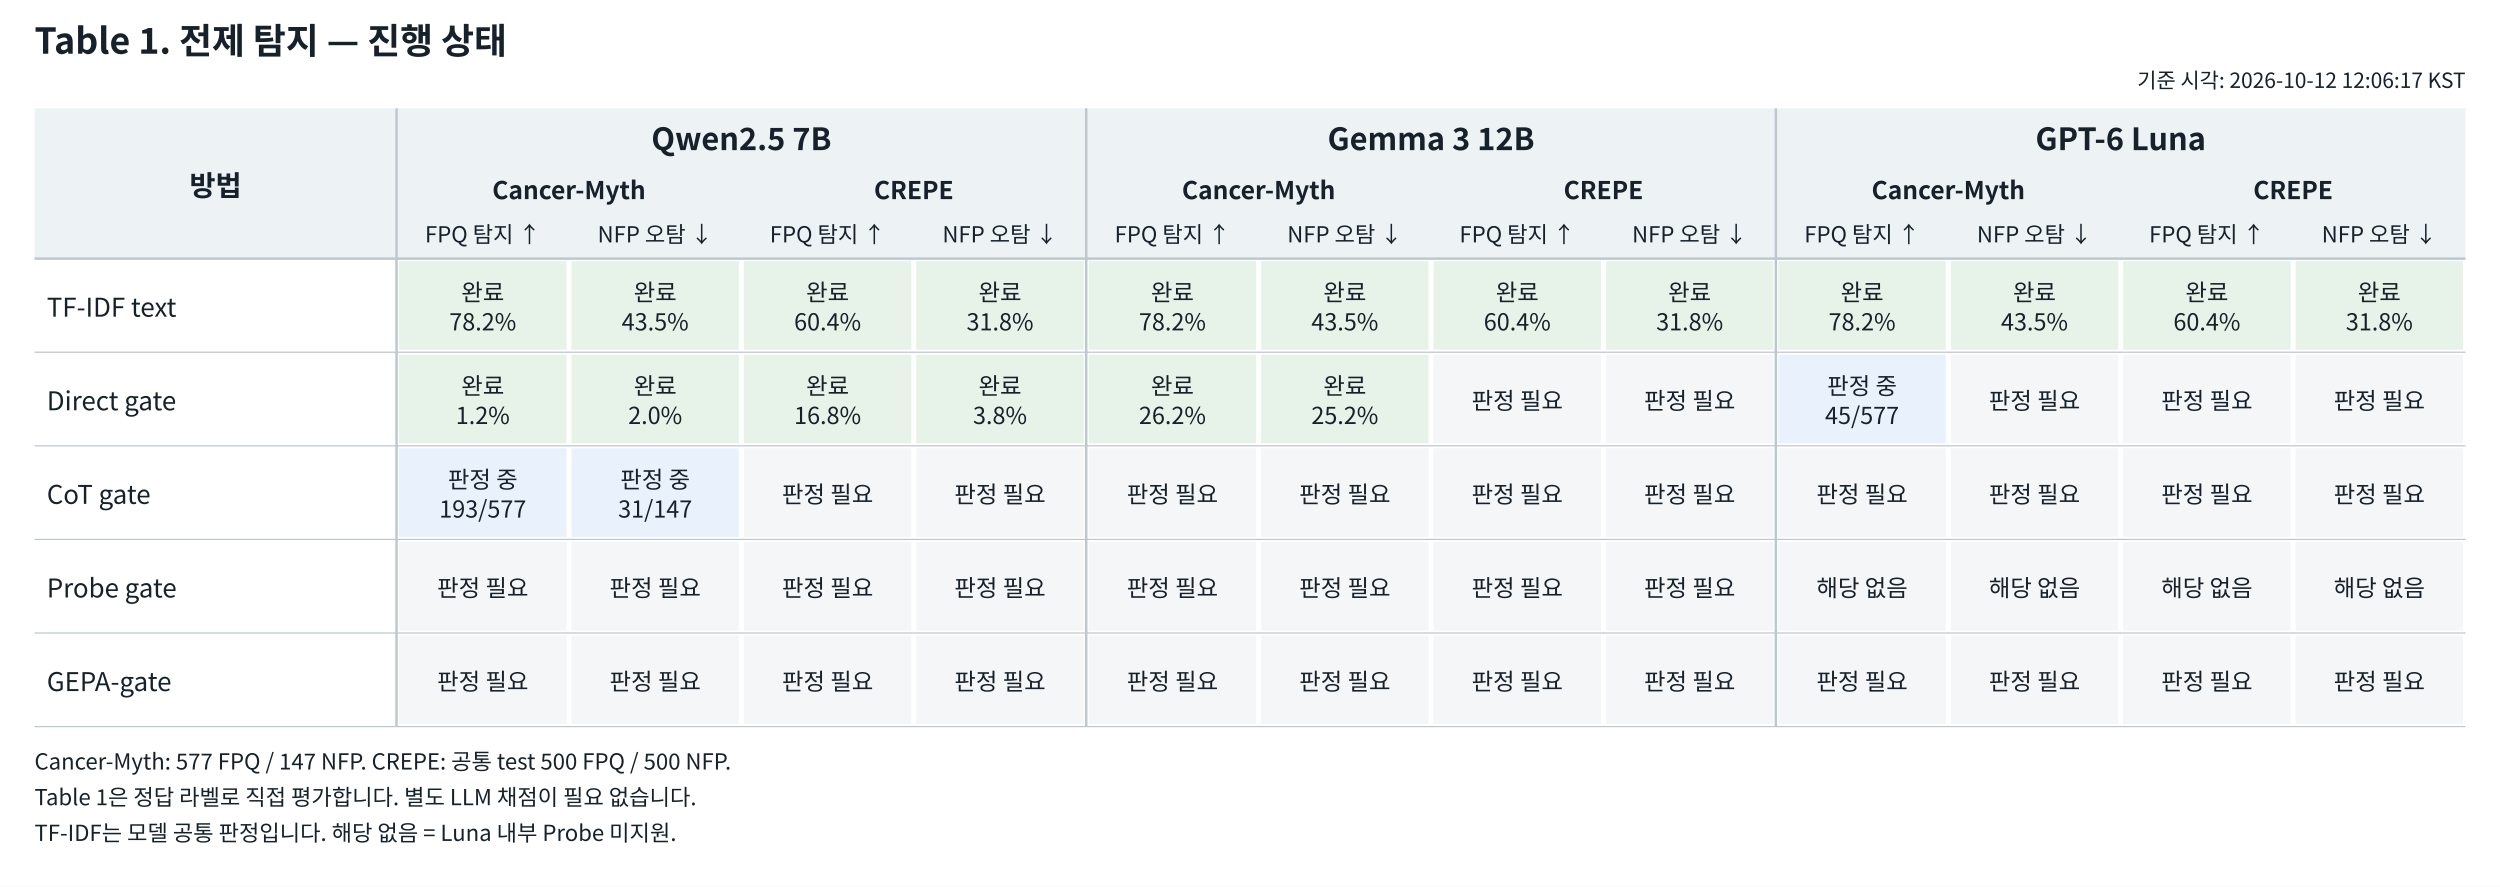
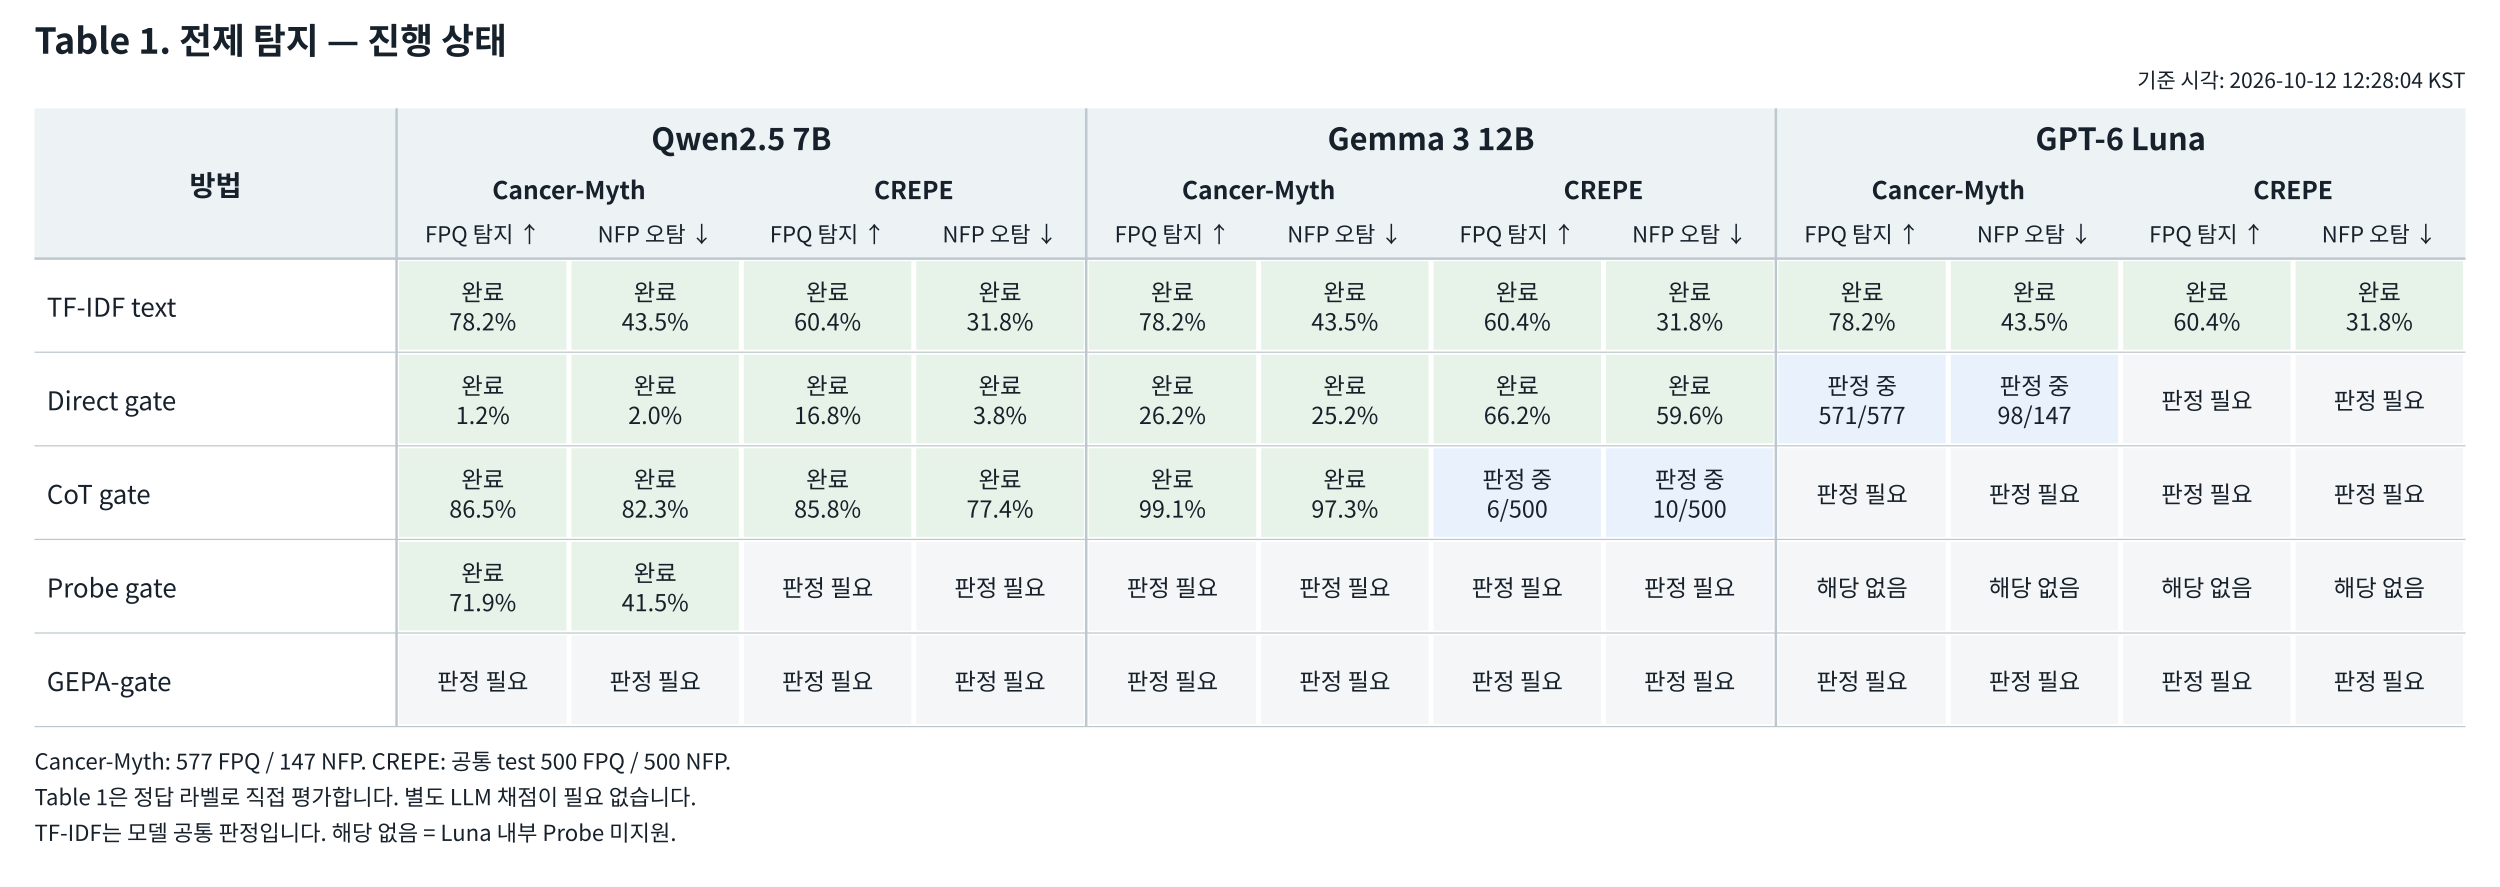
<svg xmlns="http://www.w3.org/2000/svg" width="2030" height="720" viewBox="0 0 2030 720">
  <rect width="100%" height="100%" fill="white" />
  <text x="28" y="31.0" font-family="Noto Sans CJK KR,sans-serif" font-size="29" font-weight="700" text-anchor="start" dominant-baseline="central" fill="#17212b">Table 1. 전제 탐지 — 진행 상태</text>
-   <text x="2002" y="64.0" font-family="Noto Sans CJK KR,sans-serif" font-size="17" font-weight="400" text-anchor="end" dominant-baseline="central" fill="#17212b">기준 시각: 2026-10-12 12:06:17 KST</text>
+   <text x="2002" y="64.0" font-family="Noto Sans CJK KR,sans-serif" font-size="17" font-weight="400" text-anchor="end" dominant-baseline="central" fill="#17212b">기준 시각: 2026-10-12 12:28:04 KST</text>
  <rect x="28" y="88" width="1974" height="122" fill="#edf2f5" />
  <text x="175.0" y="149.0" font-family="Noto Sans CJK KR,sans-serif" font-size="23" font-weight="700" text-anchor="middle" dominant-baseline="central" fill="#17212b">방법</text>
  <text x="602.0" y="111.0" font-family="Noto Sans CJK KR,sans-serif" font-size="25" font-weight="700" text-anchor="middle" dominant-baseline="central" fill="#17212b">Qwen2.5 7B</text>
  <text x="462.0" y="153.0" font-family="Noto Sans CJK KR,sans-serif" font-size="20" font-weight="700" text-anchor="middle" dominant-baseline="central" fill="#17212b">Cancer-Myth</text>
  <text x="392.0" y="189.0" font-family="Noto Sans CJK KR,sans-serif" font-size="18" font-weight="400" text-anchor="middle" dominant-baseline="central" fill="#17212b">FPQ 탐지 ↑</text>
  <text x="532.0" y="189.0" font-family="Noto Sans CJK KR,sans-serif" font-size="18" font-weight="400" text-anchor="middle" dominant-baseline="central" fill="#17212b">NFP 오탐 ↓</text>
  <text x="742.0" y="153.0" font-family="Noto Sans CJK KR,sans-serif" font-size="20" font-weight="700" text-anchor="middle" dominant-baseline="central" fill="#17212b">CREPE</text>
  <text x="672.0" y="189.0" font-family="Noto Sans CJK KR,sans-serif" font-size="18" font-weight="400" text-anchor="middle" dominant-baseline="central" fill="#17212b">FPQ 탐지 ↑</text>
  <text x="812.0" y="189.0" font-family="Noto Sans CJK KR,sans-serif" font-size="18" font-weight="400" text-anchor="middle" dominant-baseline="central" fill="#17212b">NFP 오탐 ↓</text>
  <line x1="322" y1="88" x2="322" y2="590" stroke="#bdc7ce" stroke-width="2" />
  <text x="1162.0" y="111.0" font-family="Noto Sans CJK KR,sans-serif" font-size="25" font-weight="700" text-anchor="middle" dominant-baseline="central" fill="#17212b">Gemma 3 12B</text>
  <text x="1022.0" y="153.0" font-family="Noto Sans CJK KR,sans-serif" font-size="20" font-weight="700" text-anchor="middle" dominant-baseline="central" fill="#17212b">Cancer-Myth</text>
  <text x="952.0" y="189.0" font-family="Noto Sans CJK KR,sans-serif" font-size="18" font-weight="400" text-anchor="middle" dominant-baseline="central" fill="#17212b">FPQ 탐지 ↑</text>
  <text x="1092.0" y="189.0" font-family="Noto Sans CJK KR,sans-serif" font-size="18" font-weight="400" text-anchor="middle" dominant-baseline="central" fill="#17212b">NFP 오탐 ↓</text>
  <text x="1302.0" y="153.0" font-family="Noto Sans CJK KR,sans-serif" font-size="20" font-weight="700" text-anchor="middle" dominant-baseline="central" fill="#17212b">CREPE</text>
  <text x="1232.0" y="189.0" font-family="Noto Sans CJK KR,sans-serif" font-size="18" font-weight="400" text-anchor="middle" dominant-baseline="central" fill="#17212b">FPQ 탐지 ↑</text>
  <text x="1372.0" y="189.0" font-family="Noto Sans CJK KR,sans-serif" font-size="18" font-weight="400" text-anchor="middle" dominant-baseline="central" fill="#17212b">NFP 오탐 ↓</text>
  <line x1="882" y1="88" x2="882" y2="590" stroke="#bdc7ce" stroke-width="2" />
  <text x="1722.0" y="111.0" font-family="Noto Sans CJK KR,sans-serif" font-size="25" font-weight="700" text-anchor="middle" dominant-baseline="central" fill="#17212b">GPT-6 Luna</text>
  <text x="1582.0" y="153.0" font-family="Noto Sans CJK KR,sans-serif" font-size="20" font-weight="700" text-anchor="middle" dominant-baseline="central" fill="#17212b">Cancer-Myth</text>
  <text x="1512.0" y="189.0" font-family="Noto Sans CJK KR,sans-serif" font-size="18" font-weight="400" text-anchor="middle" dominant-baseline="central" fill="#17212b">FPQ 탐지 ↑</text>
  <text x="1652.0" y="189.0" font-family="Noto Sans CJK KR,sans-serif" font-size="18" font-weight="400" text-anchor="middle" dominant-baseline="central" fill="#17212b">NFP 오탐 ↓</text>
  <text x="1862.0" y="153.0" font-family="Noto Sans CJK KR,sans-serif" font-size="20" font-weight="700" text-anchor="middle" dominant-baseline="central" fill="#17212b">CREPE</text>
  <text x="1792.0" y="189.0" font-family="Noto Sans CJK KR,sans-serif" font-size="18" font-weight="400" text-anchor="middle" dominant-baseline="central" fill="#17212b">FPQ 탐지 ↑</text>
  <text x="1932.0" y="189.0" font-family="Noto Sans CJK KR,sans-serif" font-size="18" font-weight="400" text-anchor="middle" dominant-baseline="central" fill="#17212b">NFP 오탐 ↓</text>
  <line x1="1442" y1="88" x2="1442" y2="590" stroke="#bdc7ce" stroke-width="2" />
  <line x1="28" y1="210" x2="2002" y2="210" stroke="#bdc7ce" stroke-width="2" />
  <text x="38" y="248.0" font-family="Noto Sans CJK KR,sans-serif" font-size="21" font-weight="400" text-anchor="start" dominant-baseline="central" fill="#17212b">TF-IDF text</text>
  <rect x="324" y="212" width="136" height="72" fill="#e7f3e8" />
  <text x="392.0" y="236.0" font-family="Noto Sans CJK KR,sans-serif" font-size="19" font-weight="400" text-anchor="middle" dominant-baseline="central" fill="#17212b">완료</text>
  <text x="392.0" y="260.0" font-family="Noto Sans CJK KR,sans-serif" font-size="19" font-weight="400" text-anchor="middle" dominant-baseline="central" fill="#17212b">78.2%</text>
  <rect x="464" y="212" width="136" height="72" fill="#e7f3e8" />
  <text x="532.0" y="236.0" font-family="Noto Sans CJK KR,sans-serif" font-size="19" font-weight="400" text-anchor="middle" dominant-baseline="central" fill="#17212b">완료</text>
  <text x="532.0" y="260.0" font-family="Noto Sans CJK KR,sans-serif" font-size="19" font-weight="400" text-anchor="middle" dominant-baseline="central" fill="#17212b">43.5%</text>
  <rect x="604" y="212" width="136" height="72" fill="#e7f3e8" />
  <text x="672.0" y="236.0" font-family="Noto Sans CJK KR,sans-serif" font-size="19" font-weight="400" text-anchor="middle" dominant-baseline="central" fill="#17212b">완료</text>
  <text x="672.0" y="260.0" font-family="Noto Sans CJK KR,sans-serif" font-size="19" font-weight="400" text-anchor="middle" dominant-baseline="central" fill="#17212b">60.4%</text>
  <rect x="744" y="212" width="136" height="72" fill="#e7f3e8" />
  <text x="812.0" y="236.0" font-family="Noto Sans CJK KR,sans-serif" font-size="19" font-weight="400" text-anchor="middle" dominant-baseline="central" fill="#17212b">완료</text>
  <text x="812.0" y="260.0" font-family="Noto Sans CJK KR,sans-serif" font-size="19" font-weight="400" text-anchor="middle" dominant-baseline="central" fill="#17212b">31.8%</text>
  <rect x="884" y="212" width="136" height="72" fill="#e7f3e8" />
  <text x="952.0" y="236.0" font-family="Noto Sans CJK KR,sans-serif" font-size="19" font-weight="400" text-anchor="middle" dominant-baseline="central" fill="#17212b">완료</text>
  <text x="952.0" y="260.0" font-family="Noto Sans CJK KR,sans-serif" font-size="19" font-weight="400" text-anchor="middle" dominant-baseline="central" fill="#17212b">78.2%</text>
  <rect x="1024" y="212" width="136" height="72" fill="#e7f3e8" />
  <text x="1092.0" y="236.0" font-family="Noto Sans CJK KR,sans-serif" font-size="19" font-weight="400" text-anchor="middle" dominant-baseline="central" fill="#17212b">완료</text>
  <text x="1092.0" y="260.0" font-family="Noto Sans CJK KR,sans-serif" font-size="19" font-weight="400" text-anchor="middle" dominant-baseline="central" fill="#17212b">43.5%</text>
  <rect x="1164" y="212" width="136" height="72" fill="#e7f3e8" />
  <text x="1232.0" y="236.0" font-family="Noto Sans CJK KR,sans-serif" font-size="19" font-weight="400" text-anchor="middle" dominant-baseline="central" fill="#17212b">완료</text>
  <text x="1232.0" y="260.0" font-family="Noto Sans CJK KR,sans-serif" font-size="19" font-weight="400" text-anchor="middle" dominant-baseline="central" fill="#17212b">60.4%</text>
  <rect x="1304" y="212" width="136" height="72" fill="#e7f3e8" />
  <text x="1372.0" y="236.0" font-family="Noto Sans CJK KR,sans-serif" font-size="19" font-weight="400" text-anchor="middle" dominant-baseline="central" fill="#17212b">완료</text>
  <text x="1372.0" y="260.0" font-family="Noto Sans CJK KR,sans-serif" font-size="19" font-weight="400" text-anchor="middle" dominant-baseline="central" fill="#17212b">31.8%</text>
  <rect x="1444" y="212" width="136" height="72" fill="#e7f3e8" />
  <text x="1512.0" y="236.0" font-family="Noto Sans CJK KR,sans-serif" font-size="19" font-weight="400" text-anchor="middle" dominant-baseline="central" fill="#17212b">완료</text>
  <text x="1512.0" y="260.0" font-family="Noto Sans CJK KR,sans-serif" font-size="19" font-weight="400" text-anchor="middle" dominant-baseline="central" fill="#17212b">78.2%</text>
  <rect x="1584" y="212" width="136" height="72" fill="#e7f3e8" />
  <text x="1652.0" y="236.0" font-family="Noto Sans CJK KR,sans-serif" font-size="19" font-weight="400" text-anchor="middle" dominant-baseline="central" fill="#17212b">완료</text>
  <text x="1652.0" y="260.0" font-family="Noto Sans CJK KR,sans-serif" font-size="19" font-weight="400" text-anchor="middle" dominant-baseline="central" fill="#17212b">43.5%</text>
  <rect x="1724" y="212" width="136" height="72" fill="#e7f3e8" />
  <text x="1792.0" y="236.0" font-family="Noto Sans CJK KR,sans-serif" font-size="19" font-weight="400" text-anchor="middle" dominant-baseline="central" fill="#17212b">완료</text>
  <text x="1792.0" y="260.0" font-family="Noto Sans CJK KR,sans-serif" font-size="19" font-weight="400" text-anchor="middle" dominant-baseline="central" fill="#17212b">60.4%</text>
  <rect x="1864" y="212" width="136" height="72" fill="#e7f3e8" />
  <text x="1932.0" y="236.0" font-family="Noto Sans CJK KR,sans-serif" font-size="19" font-weight="400" text-anchor="middle" dominant-baseline="central" fill="#17212b">완료</text>
  <text x="1932.0" y="260.0" font-family="Noto Sans CJK KR,sans-serif" font-size="19" font-weight="400" text-anchor="middle" dominant-baseline="central" fill="#17212b">31.8%</text>
  <line x1="28" y1="286" x2="2002" y2="286" stroke="#bdc7ce" stroke-width="1" />
  <text x="38" y="324.0" font-family="Noto Sans CJK KR,sans-serif" font-size="21" font-weight="400" text-anchor="start" dominant-baseline="central" fill="#17212b">Direct gate</text>
  <rect x="324" y="288" width="136" height="72" fill="#e7f3e8" />
  <text x="392.0" y="312.0" font-family="Noto Sans CJK KR,sans-serif" font-size="19" font-weight="400" text-anchor="middle" dominant-baseline="central" fill="#17212b">완료</text>
  <text x="392.0" y="336.0" font-family="Noto Sans CJK KR,sans-serif" font-size="19" font-weight="400" text-anchor="middle" dominant-baseline="central" fill="#17212b">1.2%</text>
  <rect x="464" y="288" width="136" height="72" fill="#e7f3e8" />
  <text x="532.0" y="312.0" font-family="Noto Sans CJK KR,sans-serif" font-size="19" font-weight="400" text-anchor="middle" dominant-baseline="central" fill="#17212b">완료</text>
  <text x="532.0" y="336.0" font-family="Noto Sans CJK KR,sans-serif" font-size="19" font-weight="400" text-anchor="middle" dominant-baseline="central" fill="#17212b">2.0%</text>
  <rect x="604" y="288" width="136" height="72" fill="#e7f3e8" />
  <text x="672.0" y="312.0" font-family="Noto Sans CJK KR,sans-serif" font-size="19" font-weight="400" text-anchor="middle" dominant-baseline="central" fill="#17212b">완료</text>
  <text x="672.0" y="336.0" font-family="Noto Sans CJK KR,sans-serif" font-size="19" font-weight="400" text-anchor="middle" dominant-baseline="central" fill="#17212b">16.8%</text>
  <rect x="744" y="288" width="136" height="72" fill="#e7f3e8" />
  <text x="812.0" y="312.0" font-family="Noto Sans CJK KR,sans-serif" font-size="19" font-weight="400" text-anchor="middle" dominant-baseline="central" fill="#17212b">완료</text>
  <text x="812.0" y="336.0" font-family="Noto Sans CJK KR,sans-serif" font-size="19" font-weight="400" text-anchor="middle" dominant-baseline="central" fill="#17212b">3.8%</text>
  <rect x="884" y="288" width="136" height="72" fill="#e7f3e8" />
  <text x="952.0" y="312.0" font-family="Noto Sans CJK KR,sans-serif" font-size="19" font-weight="400" text-anchor="middle" dominant-baseline="central" fill="#17212b">완료</text>
  <text x="952.0" y="336.0" font-family="Noto Sans CJK KR,sans-serif" font-size="19" font-weight="400" text-anchor="middle" dominant-baseline="central" fill="#17212b">26.2%</text>
  <rect x="1024" y="288" width="136" height="72" fill="#e7f3e8" />
  <text x="1092.0" y="312.0" font-family="Noto Sans CJK KR,sans-serif" font-size="19" font-weight="400" text-anchor="middle" dominant-baseline="central" fill="#17212b">완료</text>
  <text x="1092.0" y="336.0" font-family="Noto Sans CJK KR,sans-serif" font-size="19" font-weight="400" text-anchor="middle" dominant-baseline="central" fill="#17212b">25.2%</text>
-   <rect x="1164" y="288" width="136" height="72" fill="#f5f6f7" />
-   <text x="1232.0" y="324.0" font-family="Noto Sans CJK KR,sans-serif" font-size="19" font-weight="400" text-anchor="middle" dominant-baseline="central" fill="#17212b">판정 필요</text>
-   <rect x="1304" y="288" width="136" height="72" fill="#f5f6f7" />
-   <text x="1372.0" y="324.0" font-family="Noto Sans CJK KR,sans-serif" font-size="19" font-weight="400" text-anchor="middle" dominant-baseline="central" fill="#17212b">판정 필요</text>
+   <rect x="1164" y="288" width="136" height="72" fill="#e7f3e8" />
+   <text x="1232.0" y="312.0" font-family="Noto Sans CJK KR,sans-serif" font-size="19" font-weight="400" text-anchor="middle" dominant-baseline="central" fill="#17212b">완료</text>
+   <text x="1232.0" y="336.0" font-family="Noto Sans CJK KR,sans-serif" font-size="19" font-weight="400" text-anchor="middle" dominant-baseline="central" fill="#17212b">66.2%</text>
+   <rect x="1304" y="288" width="136" height="72" fill="#e7f3e8" />
+   <text x="1372.0" y="312.0" font-family="Noto Sans CJK KR,sans-serif" font-size="19" font-weight="400" text-anchor="middle" dominant-baseline="central" fill="#17212b">완료</text>
+   <text x="1372.0" y="336.0" font-family="Noto Sans CJK KR,sans-serif" font-size="19" font-weight="400" text-anchor="middle" dominant-baseline="central" fill="#17212b">59.6%</text>
  <rect x="1444" y="288" width="136" height="72" fill="#e9f2fc" />
  <text x="1512.0" y="312.0" font-family="Noto Sans CJK KR,sans-serif" font-size="19" font-weight="400" text-anchor="middle" dominant-baseline="central" fill="#17212b">판정 중</text>
-   <text x="1512.0" y="336.0" font-family="Noto Sans CJK KR,sans-serif" font-size="19" font-weight="400" text-anchor="middle" dominant-baseline="central" fill="#17212b">45/577</text>
-   <rect x="1584" y="288" width="136" height="72" fill="#f5f6f7" />
-   <text x="1652.0" y="324.0" font-family="Noto Sans CJK KR,sans-serif" font-size="19" font-weight="400" text-anchor="middle" dominant-baseline="central" fill="#17212b">판정 필요</text>
+   <text x="1512.0" y="336.0" font-family="Noto Sans CJK KR,sans-serif" font-size="19" font-weight="400" text-anchor="middle" dominant-baseline="central" fill="#17212b">571/577</text>
+   <rect x="1584" y="288" width="136" height="72" fill="#e9f2fc" />
+   <text x="1652.0" y="312.0" font-family="Noto Sans CJK KR,sans-serif" font-size="19" font-weight="400" text-anchor="middle" dominant-baseline="central" fill="#17212b">판정 중</text>
+   <text x="1652.0" y="336.0" font-family="Noto Sans CJK KR,sans-serif" font-size="19" font-weight="400" text-anchor="middle" dominant-baseline="central" fill="#17212b">98/147</text>
  <rect x="1724" y="288" width="136" height="72" fill="#f5f6f7" />
  <text x="1792.0" y="324.0" font-family="Noto Sans CJK KR,sans-serif" font-size="19" font-weight="400" text-anchor="middle" dominant-baseline="central" fill="#17212b">판정 필요</text>
  <rect x="1864" y="288" width="136" height="72" fill="#f5f6f7" />
  <text x="1932.0" y="324.0" font-family="Noto Sans CJK KR,sans-serif" font-size="19" font-weight="400" text-anchor="middle" dominant-baseline="central" fill="#17212b">판정 필요</text>
  <line x1="28" y1="362" x2="2002" y2="362" stroke="#bdc7ce" stroke-width="1" />
  <text x="38" y="400.0" font-family="Noto Sans CJK KR,sans-serif" font-size="21" font-weight="400" text-anchor="start" dominant-baseline="central" fill="#17212b">CoT gate</text>
-   <rect x="324" y="364" width="136" height="72" fill="#e9f2fc" />
-   <text x="392.0" y="388.0" font-family="Noto Sans CJK KR,sans-serif" font-size="19" font-weight="400" text-anchor="middle" dominant-baseline="central" fill="#17212b">판정 중</text>
-   <text x="392.0" y="412.0" font-family="Noto Sans CJK KR,sans-serif" font-size="19" font-weight="400" text-anchor="middle" dominant-baseline="central" fill="#17212b">193/577</text>
-   <rect x="464" y="364" width="136" height="72" fill="#e9f2fc" />
-   <text x="532.0" y="388.0" font-family="Noto Sans CJK KR,sans-serif" font-size="19" font-weight="400" text-anchor="middle" dominant-baseline="central" fill="#17212b">판정 중</text>
-   <text x="532.0" y="412.0" font-family="Noto Sans CJK KR,sans-serif" font-size="19" font-weight="400" text-anchor="middle" dominant-baseline="central" fill="#17212b">31/147</text>
-   <rect x="604" y="364" width="136" height="72" fill="#f5f6f7" />
-   <text x="672.0" y="400.0" font-family="Noto Sans CJK KR,sans-serif" font-size="19" font-weight="400" text-anchor="middle" dominant-baseline="central" fill="#17212b">판정 필요</text>
-   <rect x="744" y="364" width="136" height="72" fill="#f5f6f7" />
-   <text x="812.0" y="400.0" font-family="Noto Sans CJK KR,sans-serif" font-size="19" font-weight="400" text-anchor="middle" dominant-baseline="central" fill="#17212b">판정 필요</text>
-   <rect x="884" y="364" width="136" height="72" fill="#f5f6f7" />
-   <text x="952.0" y="400.0" font-family="Noto Sans CJK KR,sans-serif" font-size="19" font-weight="400" text-anchor="middle" dominant-baseline="central" fill="#17212b">판정 필요</text>
-   <rect x="1024" y="364" width="136" height="72" fill="#f5f6f7" />
-   <text x="1092.0" y="400.0" font-family="Noto Sans CJK KR,sans-serif" font-size="19" font-weight="400" text-anchor="middle" dominant-baseline="central" fill="#17212b">판정 필요</text>
-   <rect x="1164" y="364" width="136" height="72" fill="#f5f6f7" />
-   <text x="1232.0" y="400.0" font-family="Noto Sans CJK KR,sans-serif" font-size="19" font-weight="400" text-anchor="middle" dominant-baseline="central" fill="#17212b">판정 필요</text>
-   <rect x="1304" y="364" width="136" height="72" fill="#f5f6f7" />
-   <text x="1372.0" y="400.0" font-family="Noto Sans CJK KR,sans-serif" font-size="19" font-weight="400" text-anchor="middle" dominant-baseline="central" fill="#17212b">판정 필요</text>
+   <rect x="324" y="364" width="136" height="72" fill="#e7f3e8" />
+   <text x="392.0" y="388.0" font-family="Noto Sans CJK KR,sans-serif" font-size="19" font-weight="400" text-anchor="middle" dominant-baseline="central" fill="#17212b">완료</text>
+   <text x="392.0" y="412.0" font-family="Noto Sans CJK KR,sans-serif" font-size="19" font-weight="400" text-anchor="middle" dominant-baseline="central" fill="#17212b">86.5%</text>
+   <rect x="464" y="364" width="136" height="72" fill="#e7f3e8" />
+   <text x="532.0" y="388.0" font-family="Noto Sans CJK KR,sans-serif" font-size="19" font-weight="400" text-anchor="middle" dominant-baseline="central" fill="#17212b">완료</text>
+   <text x="532.0" y="412.0" font-family="Noto Sans CJK KR,sans-serif" font-size="19" font-weight="400" text-anchor="middle" dominant-baseline="central" fill="#17212b">82.3%</text>
+   <rect x="604" y="364" width="136" height="72" fill="#e7f3e8" />
+   <text x="672.0" y="388.0" font-family="Noto Sans CJK KR,sans-serif" font-size="19" font-weight="400" text-anchor="middle" dominant-baseline="central" fill="#17212b">완료</text>
+   <text x="672.0" y="412.0" font-family="Noto Sans CJK KR,sans-serif" font-size="19" font-weight="400" text-anchor="middle" dominant-baseline="central" fill="#17212b">85.8%</text>
+   <rect x="744" y="364" width="136" height="72" fill="#e7f3e8" />
+   <text x="812.0" y="388.0" font-family="Noto Sans CJK KR,sans-serif" font-size="19" font-weight="400" text-anchor="middle" dominant-baseline="central" fill="#17212b">완료</text>
+   <text x="812.0" y="412.0" font-family="Noto Sans CJK KR,sans-serif" font-size="19" font-weight="400" text-anchor="middle" dominant-baseline="central" fill="#17212b">77.4%</text>
+   <rect x="884" y="364" width="136" height="72" fill="#e7f3e8" />
+   <text x="952.0" y="388.0" font-family="Noto Sans CJK KR,sans-serif" font-size="19" font-weight="400" text-anchor="middle" dominant-baseline="central" fill="#17212b">완료</text>
+   <text x="952.0" y="412.0" font-family="Noto Sans CJK KR,sans-serif" font-size="19" font-weight="400" text-anchor="middle" dominant-baseline="central" fill="#17212b">99.1%</text>
+   <rect x="1024" y="364" width="136" height="72" fill="#e7f3e8" />
+   <text x="1092.0" y="388.0" font-family="Noto Sans CJK KR,sans-serif" font-size="19" font-weight="400" text-anchor="middle" dominant-baseline="central" fill="#17212b">완료</text>
+   <text x="1092.0" y="412.0" font-family="Noto Sans CJK KR,sans-serif" font-size="19" font-weight="400" text-anchor="middle" dominant-baseline="central" fill="#17212b">97.3%</text>
+   <rect x="1164" y="364" width="136" height="72" fill="#e9f2fc" />
+   <text x="1232.0" y="388.0" font-family="Noto Sans CJK KR,sans-serif" font-size="19" font-weight="400" text-anchor="middle" dominant-baseline="central" fill="#17212b">판정 중</text>
+   <text x="1232.0" y="412.0" font-family="Noto Sans CJK KR,sans-serif" font-size="19" font-weight="400" text-anchor="middle" dominant-baseline="central" fill="#17212b">6/500</text>
+   <rect x="1304" y="364" width="136" height="72" fill="#e9f2fc" />
+   <text x="1372.0" y="388.0" font-family="Noto Sans CJK KR,sans-serif" font-size="19" font-weight="400" text-anchor="middle" dominant-baseline="central" fill="#17212b">판정 중</text>
+   <text x="1372.0" y="412.0" font-family="Noto Sans CJK KR,sans-serif" font-size="19" font-weight="400" text-anchor="middle" dominant-baseline="central" fill="#17212b">10/500</text>
  <rect x="1444" y="364" width="136" height="72" fill="#f5f6f7" />
  <text x="1512.0" y="400.0" font-family="Noto Sans CJK KR,sans-serif" font-size="19" font-weight="400" text-anchor="middle" dominant-baseline="central" fill="#17212b">판정 필요</text>
  <rect x="1584" y="364" width="136" height="72" fill="#f5f6f7" />
  <text x="1652.0" y="400.0" font-family="Noto Sans CJK KR,sans-serif" font-size="19" font-weight="400" text-anchor="middle" dominant-baseline="central" fill="#17212b">판정 필요</text>
  <rect x="1724" y="364" width="136" height="72" fill="#f5f6f7" />
  <text x="1792.0" y="400.0" font-family="Noto Sans CJK KR,sans-serif" font-size="19" font-weight="400" text-anchor="middle" dominant-baseline="central" fill="#17212b">판정 필요</text>
  <rect x="1864" y="364" width="136" height="72" fill="#f5f6f7" />
  <text x="1932.0" y="400.0" font-family="Noto Sans CJK KR,sans-serif" font-size="19" font-weight="400" text-anchor="middle" dominant-baseline="central" fill="#17212b">판정 필요</text>
  <line x1="28" y1="438" x2="2002" y2="438" stroke="#bdc7ce" stroke-width="1" />
  <text x="38" y="476.0" font-family="Noto Sans CJK KR,sans-serif" font-size="21" font-weight="400" text-anchor="start" dominant-baseline="central" fill="#17212b">Probe gate</text>
-   <rect x="324" y="440" width="136" height="72" fill="#f5f6f7" />
-   <text x="392.0" y="476.0" font-family="Noto Sans CJK KR,sans-serif" font-size="19" font-weight="400" text-anchor="middle" dominant-baseline="central" fill="#17212b">판정 필요</text>
-   <rect x="464" y="440" width="136" height="72" fill="#f5f6f7" />
-   <text x="532.0" y="476.0" font-family="Noto Sans CJK KR,sans-serif" font-size="19" font-weight="400" text-anchor="middle" dominant-baseline="central" fill="#17212b">판정 필요</text>
+   <rect x="324" y="440" width="136" height="72" fill="#e7f3e8" />
+   <text x="392.0" y="464.0" font-family="Noto Sans CJK KR,sans-serif" font-size="19" font-weight="400" text-anchor="middle" dominant-baseline="central" fill="#17212b">완료</text>
+   <text x="392.0" y="488.0" font-family="Noto Sans CJK KR,sans-serif" font-size="19" font-weight="400" text-anchor="middle" dominant-baseline="central" fill="#17212b">71.9%</text>
+   <rect x="464" y="440" width="136" height="72" fill="#e7f3e8" />
+   <text x="532.0" y="464.0" font-family="Noto Sans CJK KR,sans-serif" font-size="19" font-weight="400" text-anchor="middle" dominant-baseline="central" fill="#17212b">완료</text>
+   <text x="532.0" y="488.0" font-family="Noto Sans CJK KR,sans-serif" font-size="19" font-weight="400" text-anchor="middle" dominant-baseline="central" fill="#17212b">41.5%</text>
  <rect x="604" y="440" width="136" height="72" fill="#f5f6f7" />
  <text x="672.0" y="476.0" font-family="Noto Sans CJK KR,sans-serif" font-size="19" font-weight="400" text-anchor="middle" dominant-baseline="central" fill="#17212b">판정 필요</text>
  <rect x="744" y="440" width="136" height="72" fill="#f5f6f7" />
  <text x="812.0" y="476.0" font-family="Noto Sans CJK KR,sans-serif" font-size="19" font-weight="400" text-anchor="middle" dominant-baseline="central" fill="#17212b">판정 필요</text>
  <rect x="884" y="440" width="136" height="72" fill="#f5f6f7" />
  <text x="952.0" y="476.0" font-family="Noto Sans CJK KR,sans-serif" font-size="19" font-weight="400" text-anchor="middle" dominant-baseline="central" fill="#17212b">판정 필요</text>
  <rect x="1024" y="440" width="136" height="72" fill="#f5f6f7" />
  <text x="1092.0" y="476.0" font-family="Noto Sans CJK KR,sans-serif" font-size="19" font-weight="400" text-anchor="middle" dominant-baseline="central" fill="#17212b">판정 필요</text>
  <rect x="1164" y="440" width="136" height="72" fill="#f5f6f7" />
  <text x="1232.0" y="476.0" font-family="Noto Sans CJK KR,sans-serif" font-size="19" font-weight="400" text-anchor="middle" dominant-baseline="central" fill="#17212b">판정 필요</text>
  <rect x="1304" y="440" width="136" height="72" fill="#f5f6f7" />
  <text x="1372.0" y="476.0" font-family="Noto Sans CJK KR,sans-serif" font-size="19" font-weight="400" text-anchor="middle" dominant-baseline="central" fill="#17212b">판정 필요</text>
  <rect x="1444" y="440" width="136" height="72" fill="#f5f6f7" />
  <text x="1512.0" y="476.0" font-family="Noto Sans CJK KR,sans-serif" font-size="19" font-weight="400" text-anchor="middle" dominant-baseline="central" fill="#17212b">해당 없음</text>
  <rect x="1584" y="440" width="136" height="72" fill="#f5f6f7" />
  <text x="1652.0" y="476.0" font-family="Noto Sans CJK KR,sans-serif" font-size="19" font-weight="400" text-anchor="middle" dominant-baseline="central" fill="#17212b">해당 없음</text>
  <rect x="1724" y="440" width="136" height="72" fill="#f5f6f7" />
  <text x="1792.0" y="476.0" font-family="Noto Sans CJK KR,sans-serif" font-size="19" font-weight="400" text-anchor="middle" dominant-baseline="central" fill="#17212b">해당 없음</text>
  <rect x="1864" y="440" width="136" height="72" fill="#f5f6f7" />
  <text x="1932.0" y="476.0" font-family="Noto Sans CJK KR,sans-serif" font-size="19" font-weight="400" text-anchor="middle" dominant-baseline="central" fill="#17212b">해당 없음</text>
  <line x1="28" y1="514" x2="2002" y2="514" stroke="#bdc7ce" stroke-width="1" />
  <text x="38" y="552.0" font-family="Noto Sans CJK KR,sans-serif" font-size="21" font-weight="400" text-anchor="start" dominant-baseline="central" fill="#17212b">GEPA-gate</text>
  <rect x="324" y="516" width="136" height="72" fill="#f5f6f7" />
  <text x="392.0" y="552.0" font-family="Noto Sans CJK KR,sans-serif" font-size="19" font-weight="400" text-anchor="middle" dominant-baseline="central" fill="#17212b">판정 필요</text>
  <rect x="464" y="516" width="136" height="72" fill="#f5f6f7" />
  <text x="532.0" y="552.0" font-family="Noto Sans CJK KR,sans-serif" font-size="19" font-weight="400" text-anchor="middle" dominant-baseline="central" fill="#17212b">판정 필요</text>
  <rect x="604" y="516" width="136" height="72" fill="#f5f6f7" />
  <text x="672.0" y="552.0" font-family="Noto Sans CJK KR,sans-serif" font-size="19" font-weight="400" text-anchor="middle" dominant-baseline="central" fill="#17212b">판정 필요</text>
  <rect x="744" y="516" width="136" height="72" fill="#f5f6f7" />
  <text x="812.0" y="552.0" font-family="Noto Sans CJK KR,sans-serif" font-size="19" font-weight="400" text-anchor="middle" dominant-baseline="central" fill="#17212b">판정 필요</text>
  <rect x="884" y="516" width="136" height="72" fill="#f5f6f7" />
  <text x="952.0" y="552.0" font-family="Noto Sans CJK KR,sans-serif" font-size="19" font-weight="400" text-anchor="middle" dominant-baseline="central" fill="#17212b">판정 필요</text>
  <rect x="1024" y="516" width="136" height="72" fill="#f5f6f7" />
  <text x="1092.0" y="552.0" font-family="Noto Sans CJK KR,sans-serif" font-size="19" font-weight="400" text-anchor="middle" dominant-baseline="central" fill="#17212b">판정 필요</text>
  <rect x="1164" y="516" width="136" height="72" fill="#f5f6f7" />
  <text x="1232.0" y="552.0" font-family="Noto Sans CJK KR,sans-serif" font-size="19" font-weight="400" text-anchor="middle" dominant-baseline="central" fill="#17212b">판정 필요</text>
  <rect x="1304" y="516" width="136" height="72" fill="#f5f6f7" />
  <text x="1372.0" y="552.0" font-family="Noto Sans CJK KR,sans-serif" font-size="19" font-weight="400" text-anchor="middle" dominant-baseline="central" fill="#17212b">판정 필요</text>
  <rect x="1444" y="516" width="136" height="72" fill="#f5f6f7" />
  <text x="1512.0" y="552.0" font-family="Noto Sans CJK KR,sans-serif" font-size="19" font-weight="400" text-anchor="middle" dominant-baseline="central" fill="#17212b">판정 필요</text>
  <rect x="1584" y="516" width="136" height="72" fill="#f5f6f7" />
  <text x="1652.0" y="552.0" font-family="Noto Sans CJK KR,sans-serif" font-size="19" font-weight="400" text-anchor="middle" dominant-baseline="central" fill="#17212b">판정 필요</text>
  <rect x="1724" y="516" width="136" height="72" fill="#f5f6f7" />
  <text x="1792.0" y="552.0" font-family="Noto Sans CJK KR,sans-serif" font-size="19" font-weight="400" text-anchor="middle" dominant-baseline="central" fill="#17212b">판정 필요</text>
  <rect x="1864" y="516" width="136" height="72" fill="#f5f6f7" />
  <text x="1932.0" y="552.0" font-family="Noto Sans CJK KR,sans-serif" font-size="19" font-weight="400" text-anchor="middle" dominant-baseline="central" fill="#17212b">판정 필요</text>
  <line x1="28" y1="590" x2="2002" y2="590" stroke="#bdc7ce" stroke-width="1" />
  <text x="28" y="617.0" font-family="Noto Sans CJK KR,sans-serif" font-size="18" font-weight="400" text-anchor="start" dominant-baseline="central" fill="#17212b">Cancer-Myth: 577 FPQ / 147 NFP. CREPE: 공통 test 500 FPQ / 500 NFP.</text>
  <text x="28" y="646.0" font-family="Noto Sans CJK KR,sans-serif" font-size="18" font-weight="400" text-anchor="start" dominant-baseline="central" fill="#17212b">Table 1은 정답 라벨로 직접 평가합니다. 별도 LLM 채점이 필요 없습니다.</text>
  <text x="28" y="675.0" font-family="Noto Sans CJK KR,sans-serif" font-size="18" font-weight="400" text-anchor="start" dominant-baseline="central" fill="#17212b">TF-IDF는 모델 공통 판정입니다. 해당 없음 = Luna 내부 Probe 미지원.</text>
</svg>
